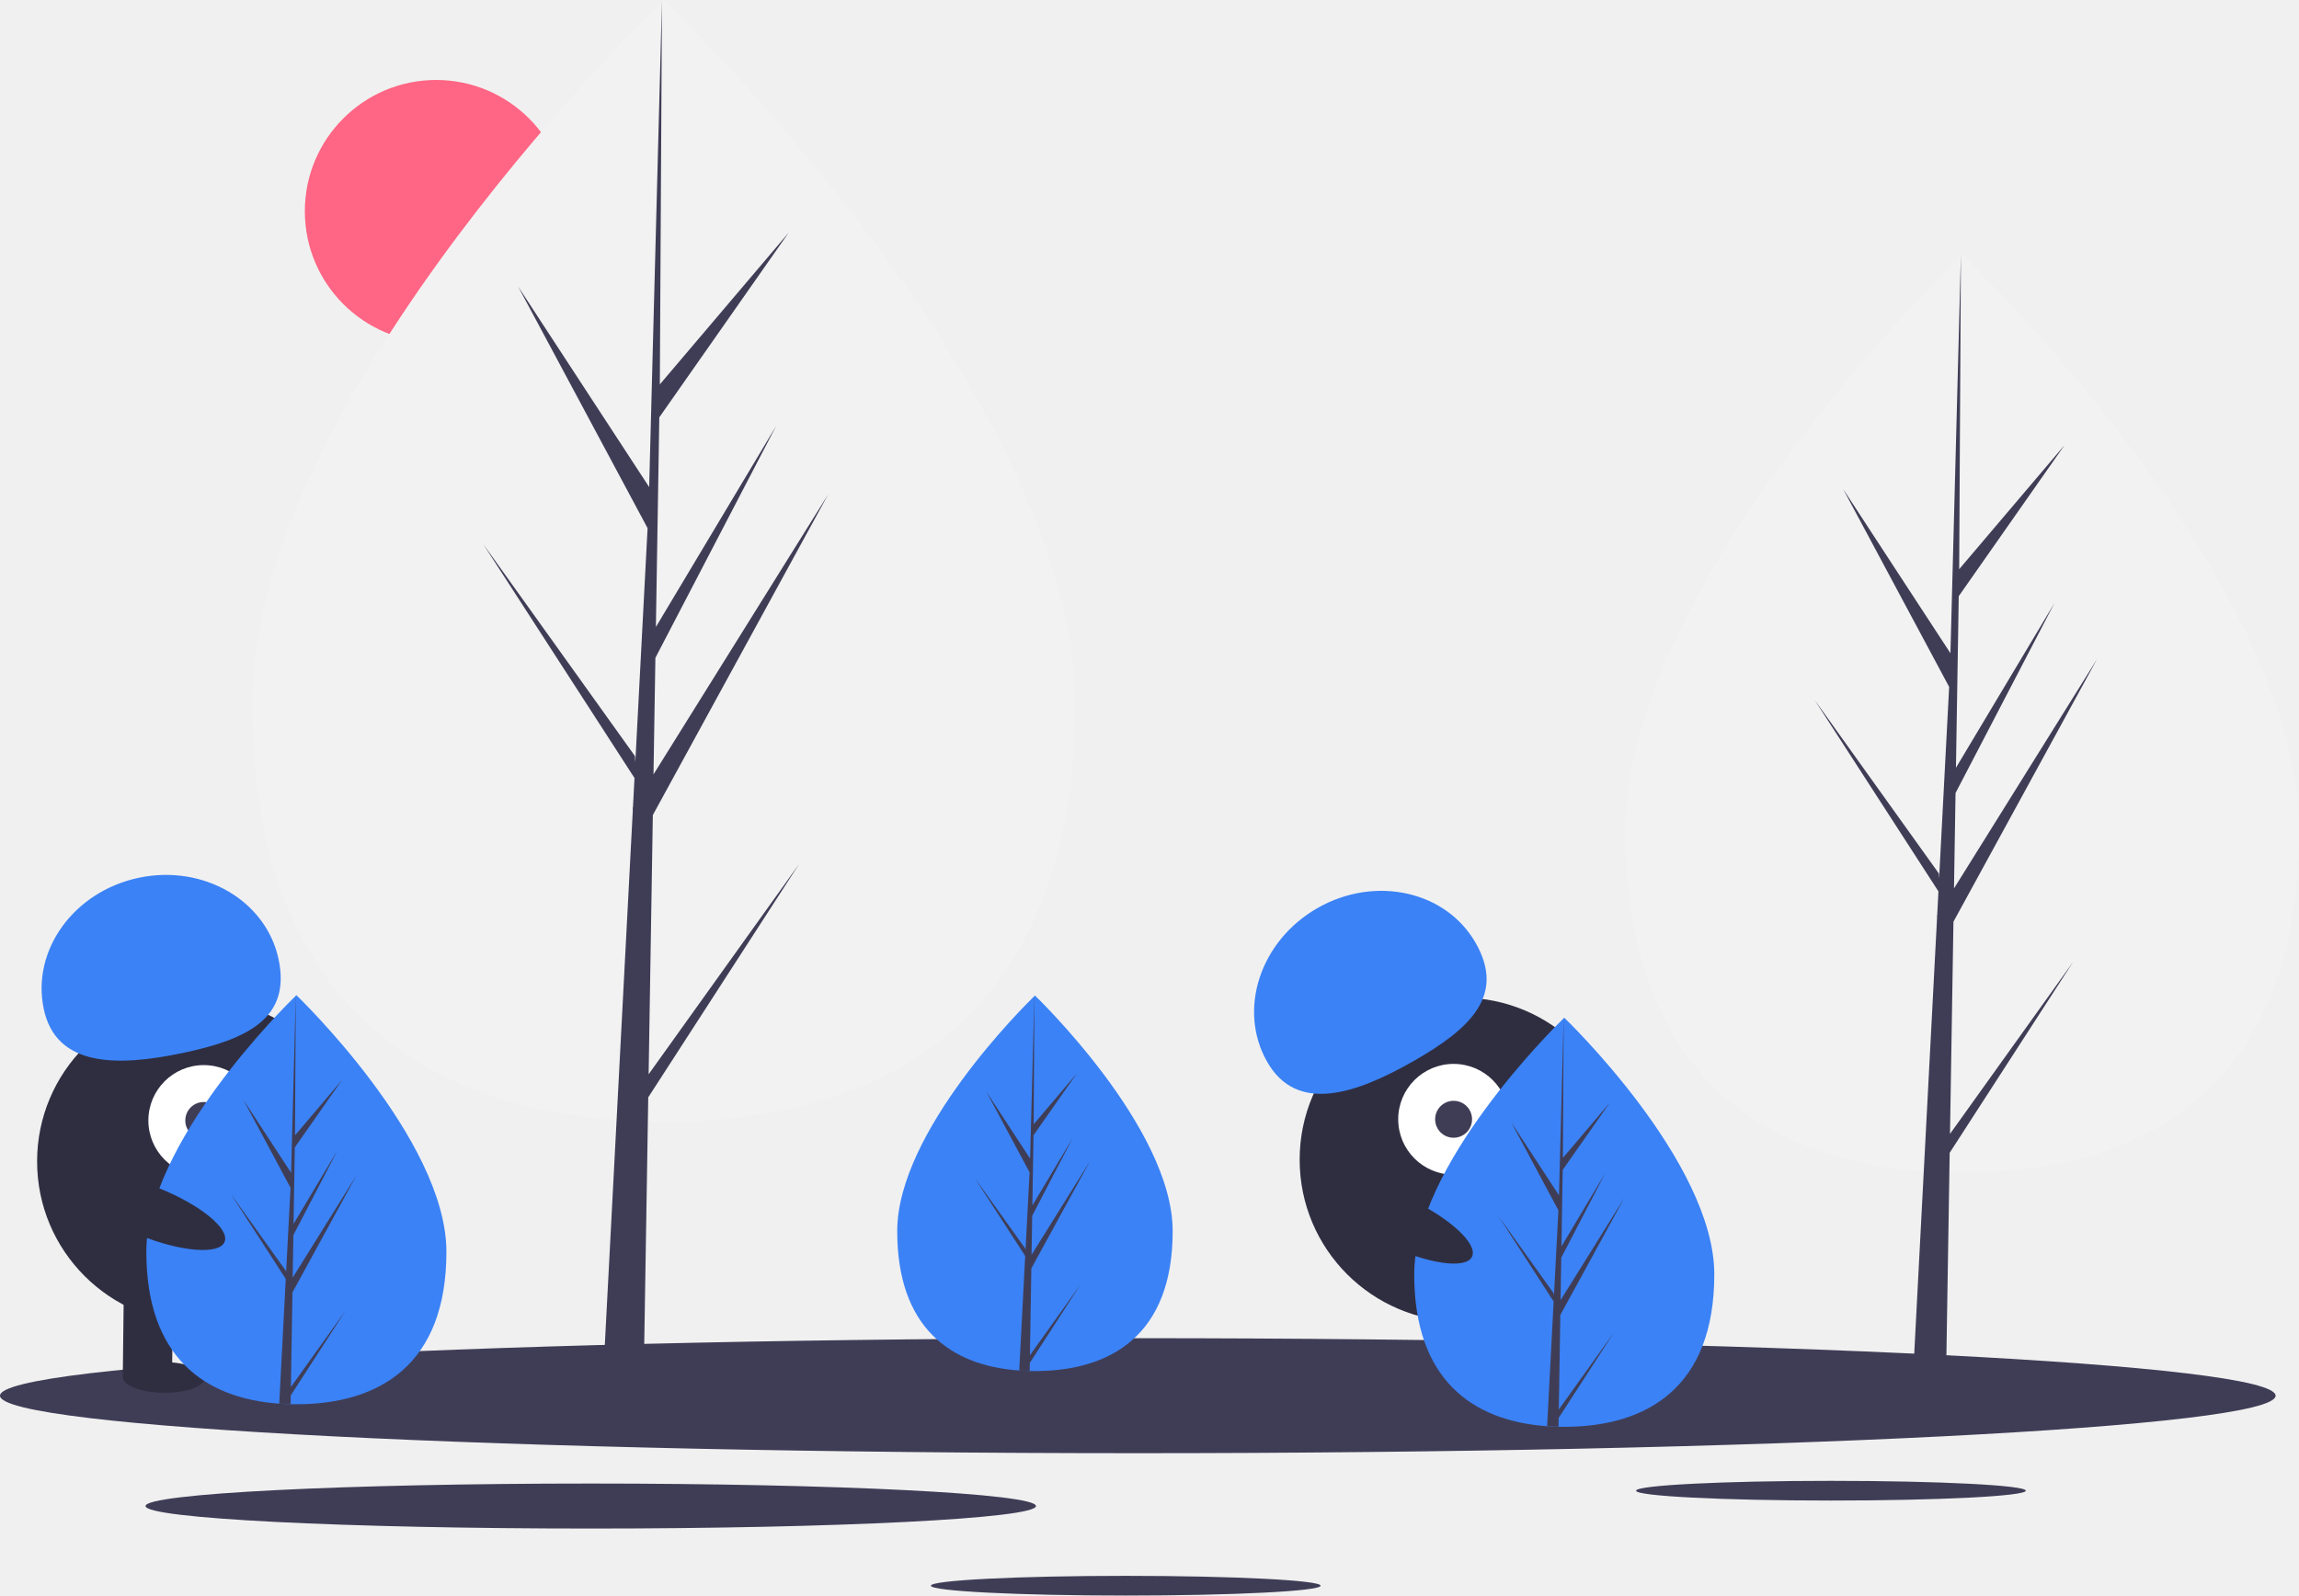
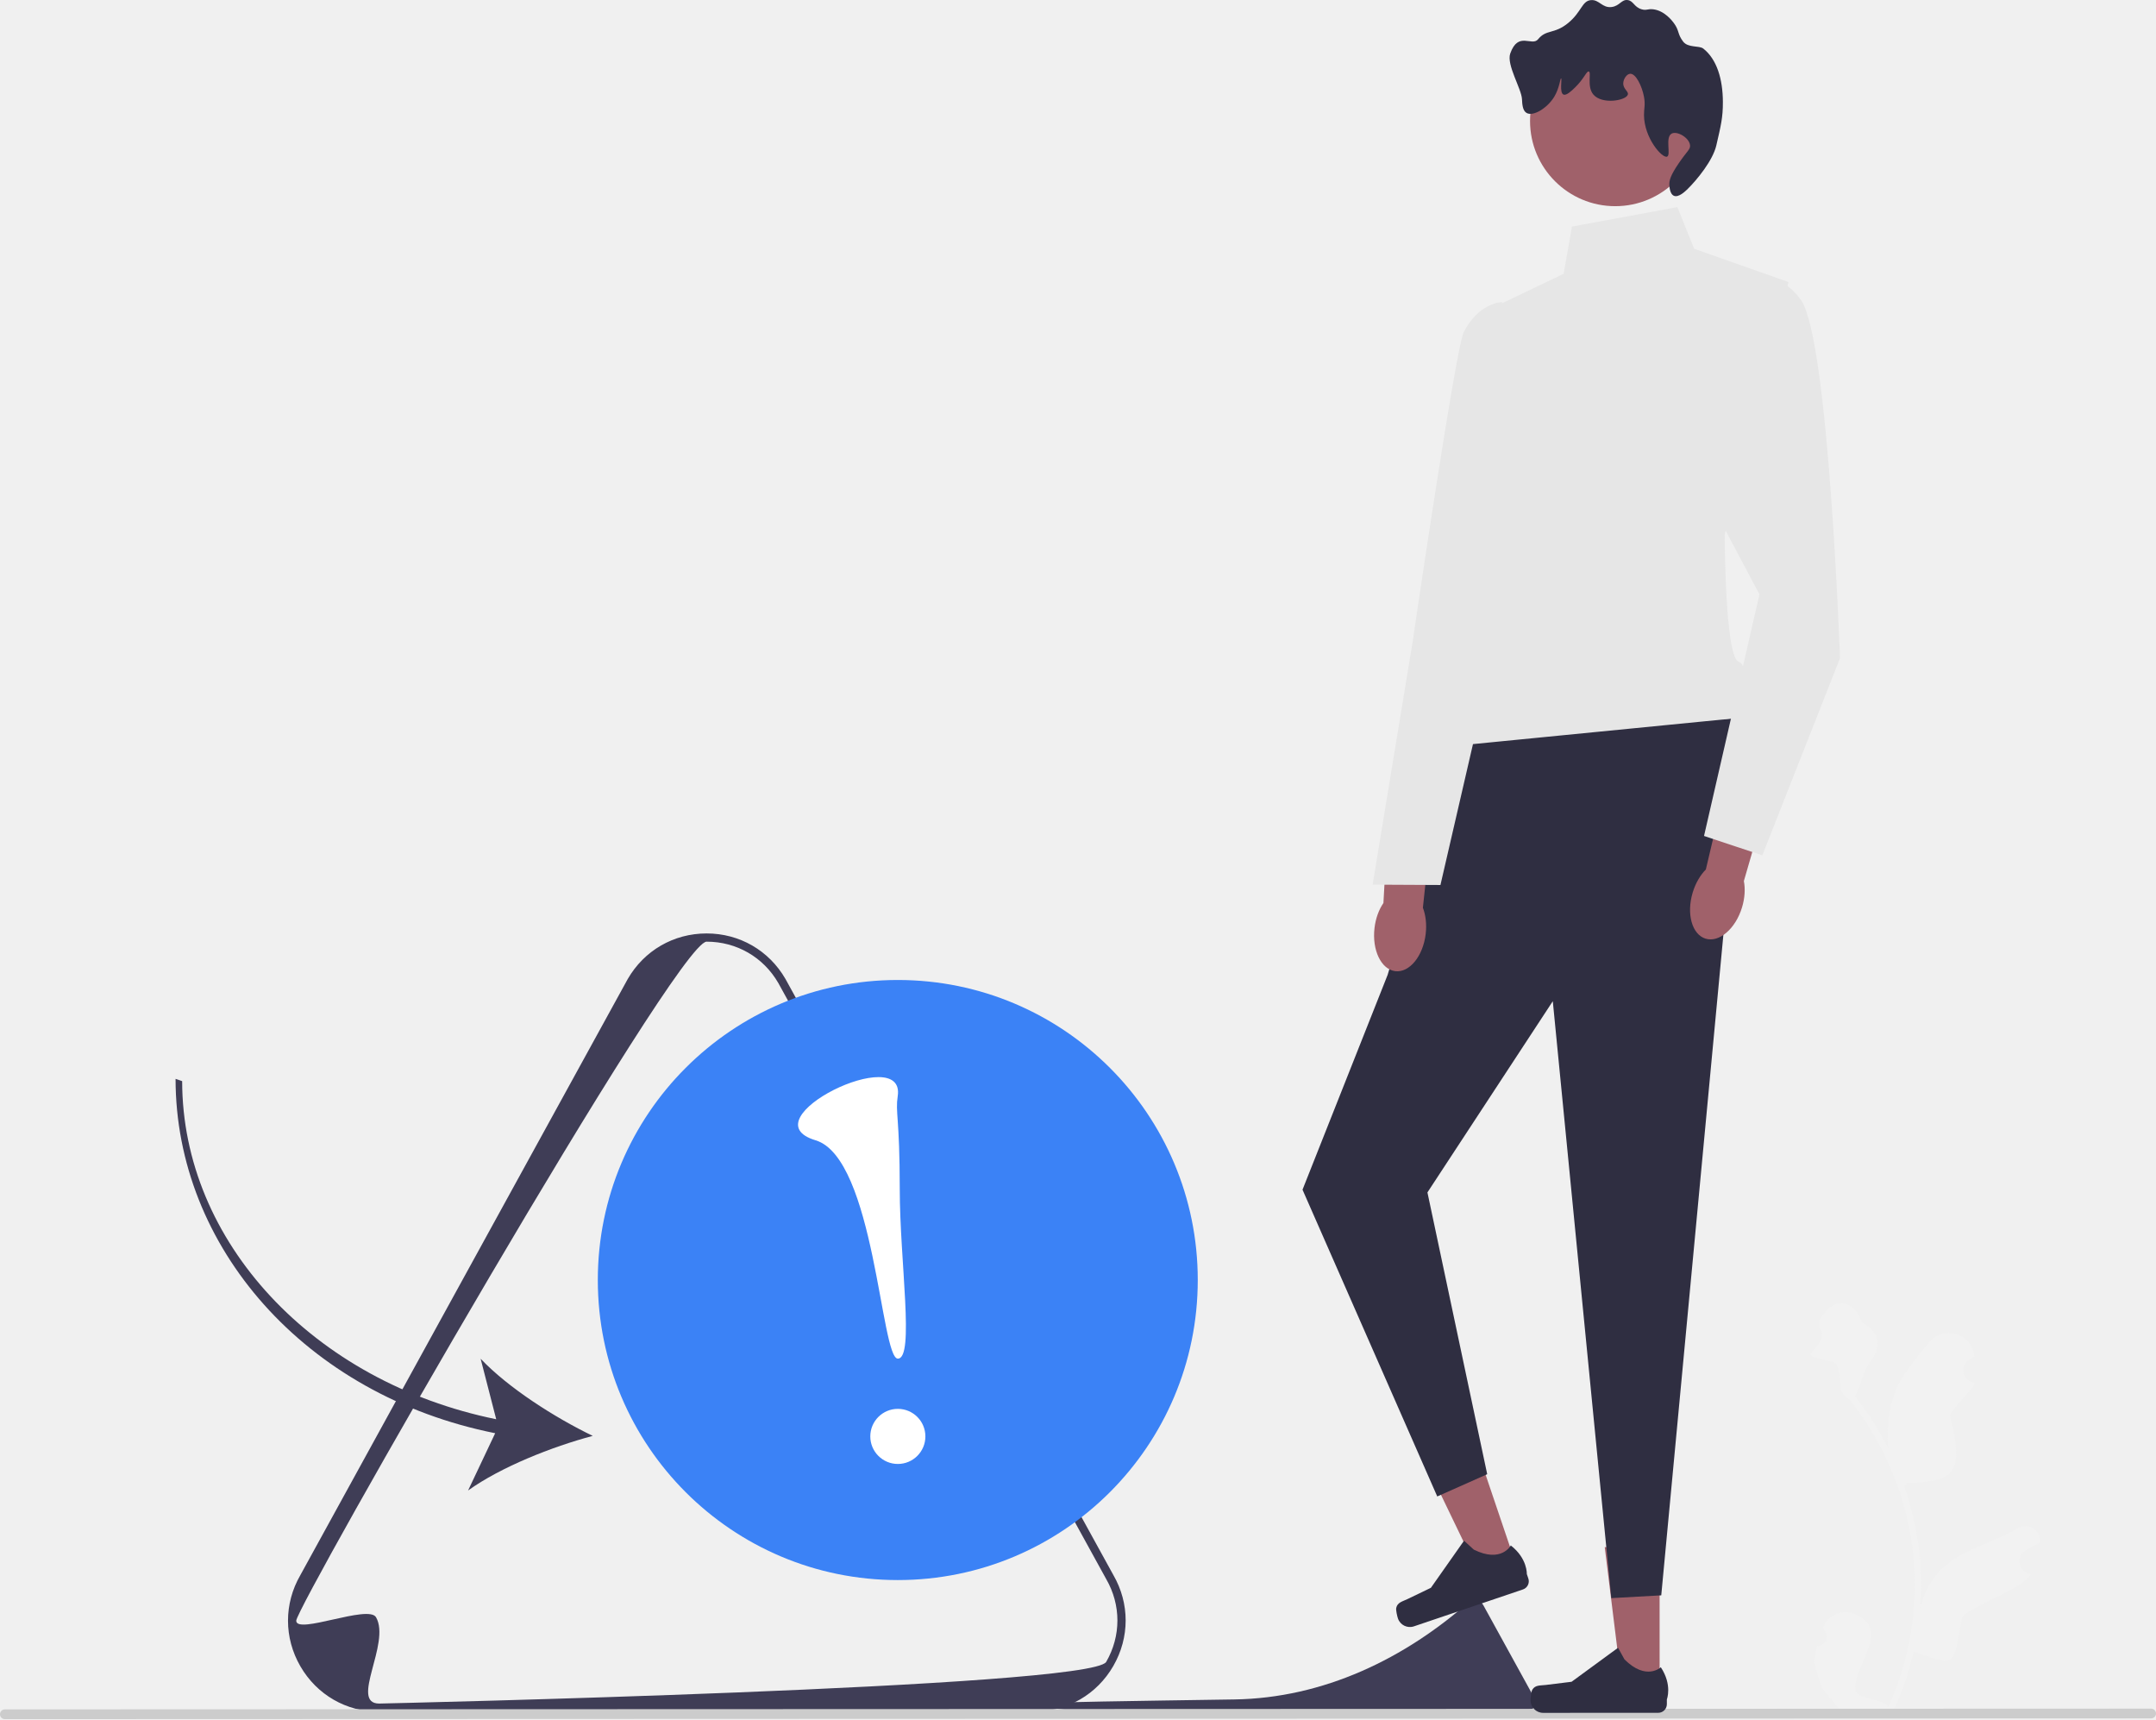
- <svg xmlns="http://www.w3.org/2000/svg" data-name="Layer 1" width="1120.592" height="777.916" viewBox="0 0 1120.592 777.916">
-   <circle cx="212.592" cy="103" r="64" fill="#ff6584" />
-   <path d="M563.68,404.164c0,151.011-89.774,203.739-200.516,203.739S162.649,555.175,162.649,404.164,363.165,61.042,363.165,61.042,563.68,253.152,563.68,404.164Z" transform="translate(-39.70387 -61.04208)" fill="#f2f2f2" />
-   <polygon points="316.156 523.761 318.21 397.378 403.674 241.024 318.532 377.552 319.455 320.725 378.357 207.605 319.699 305.687 319.699 305.687 321.359 203.481 384.433 113.423 321.621 187.409 322.658 0 316.138 248.096 316.674 237.861 252.547 139.704 315.646 257.508 309.671 371.654 309.493 368.625 235.565 265.329 309.269 379.328 308.522 393.603 308.388 393.818 308.449 394.99 293.29 684.589 313.544 684.589 315.974 535.005 389.496 421.285 316.156 523.761" fill="#3f3d56" />
-   <path d="M1160.296,466.014c0,123.61-73.484,166.77-164.132,166.77s-164.132-43.16-164.132-166.77S996.165,185.152,996.165,185.152,1160.296,342.404,1160.296,466.014Z" transform="translate(-39.70387 -61.04208)" fill="#f2f2f2" />
-   <polygon points="950.482 552.833 952.162 449.383 1022.119 321.4 952.426 433.154 953.182 386.639 1001.396 294.044 953.382 374.329 953.382 374.329 954.741 290.669 1006.369 216.952 954.954 277.514 955.804 124.11 950.467 327.188 950.906 318.811 898.414 238.464 950.064 334.893 945.173 428.327 945.027 425.847 884.514 341.294 944.844 434.608 944.232 446.293 944.123 446.469 944.173 447.428 931.764 684.478 948.343 684.478 950.332 562.037 1010.514 468.952 950.482 552.833" fill="#3f3d56" />
-   <ellipse cx="554.592" cy="680.479" rx="554.592" ry="28.034" fill="#3f3d56" />
-   <ellipse cx="892.445" cy="726.797" rx="94.989" ry="4.802" fill="#3f3d56" />
-   <ellipse cx="548.72" cy="773.114" rx="94.989" ry="4.802" fill="#3f3d56" />
-   <ellipse cx="287.944" cy="734.279" rx="217.014" ry="10.97" fill="#3f3d56" />
-   <circle cx="97.084" cy="566.27" r="79" fill="#2f2e41" />
-   <rect x="99.805" y="689.023" width="24" height="43" transform="translate(-31.32451 -62.31008) rotate(0.67509)" fill="#2f2e41" />
-   <rect x="147.802" y="689.589" width="24" height="43" transform="translate(-31.31452 -62.87555) rotate(0.67509)" fill="#2f2e41" />
-   <ellipse cx="119.546" cy="732.616" rx="7.5" ry="20" transform="translate(-654.1319 782.4795) rotate(-89.32491)" fill="#2f2e41" />
-   <ellipse cx="167.554" cy="732.182" rx="7.5" ry="20" transform="translate(-606.2547 830.0553) rotate(-89.32491)" fill="#2f2e41" />
-   <circle cx="99.319" cy="546.295" r="27" fill="#fff" />
-   <circle cx="99.319" cy="546.295" r="9" fill="#3f3d56" />
-   <path d="M61.026,552.946c-6.042-28.641,14.688-57.265,46.3-63.934s62.138,11.143,68.18,39.784-14.978,38.93-46.591,45.599S67.068,581.587,61.026,552.946Z" transform="translate(-39.70387 -61.04208)" fill="#3b82f6" />
-   <path d="M257.296,671.384c0,55.076-32.74,74.306-73.13,74.306q-1.404,0-2.803-.031c-1.871-.04-3.725-.129-5.556-.254-36.451-2.58-64.771-22.799-64.771-74.021,0-53.008,67.739-119.896,72.827-124.846l.009-.009c.196-.192.294-.285.294-.285S257.296,616.308,257.296,671.384Z" transform="translate(-39.70387 -61.04208)" fill="#3b82f6" />
-   <path d="M181.502,737.265l26.747-37.374-26.814,41.477-.071,4.291c-1.871-.04-3.725-.129-5.556-.254l2.883-55.103-.022-.428.049-.08.272-5.204-26.881-41.58,26.965,37.677.062,1.105,2.179-41.633-23.013-42.966,23.294,35.658,2.268-86.314.009-.294v.285l-.379,68.064,22.911-26.983-23.004,32.847-.606,37.276L204.185,621.958l-21.48,41.259-.339,20.723,31.056-49.791-31.171,57.023Z" transform="translate(-39.70387 -61.04208)" fill="#3f3d56" />
-   <circle cx="712.485" cy="565.415" r="79" fill="#2f2e41" />
-   <rect x="741.777" y="691.824" width="24" height="43" transform="translate(-215.9946 191.864) rotate(-17.08345)" fill="#2f2e41" />
-   <rect x="787.659" y="677.723" width="24" height="43" transform="matrix(0.95588, -0.29376, 0.29376, 0.95588, -209.8279, 204.7204)" fill="#2f2e41" />
-   <ellipse cx="767.887" cy="732.003" rx="20" ry="7.5" transform="translate(-220.8593 196.8331) rotate(-17.08345)" fill="#2f2e41" />
-   <ellipse cx="813.475" cy="716.946" rx="20" ry="7.5" transform="translate(-214.4248 209.561) rotate(-17.08345)" fill="#2f2e41" />
-   <circle cx="708.522" cy="545.71" r="27" fill="#fff" />
-   <circle cx="708.522" cy="545.71" r="9" fill="#3f3d56" />
-   <path d="M657.355,578.743c-14.49-25.433-3.478-59.016,24.594-75.009s62.576-8.341,77.065,17.093-2.391,41.644-30.463,57.637S671.845,604.176,657.355,578.743Z" transform="translate(-39.70387 -61.04208)" fill="#3b82f6" />
-   <path d="M611.296,661.299c0,50.557-30.054,68.21-67.13,68.21q-1.288,0-2.573-.029c-1.718-.037-3.419-.119-5.1-.233-33.461-2.368-59.457-20.929-59.457-67.948,0-48.659,62.181-110.059,66.852-114.603l.008-.008c.18-.176.27-.262.27-.262S611.296,610.742,611.296,661.299Z" transform="translate(-39.70387 -61.04208)" fill="#3b82f6" />
-   <path d="M541.72,721.774l24.553-34.307-24.614,38.074-.065,3.939c-1.718-.037-3.419-.119-5.1-.233l2.646-50.582-.02-.393.045-.074.249-4.777-24.675-38.168,24.753,34.585.057,1.014,2-38.217-21.125-39.44L541.806,625.928l2.082-79.232.008-.27v.262l-.348,62.48,21.031-24.769-21.117,30.152-.556,34.217,19.636-32.839-19.718,37.874-.311,19.023,28.508-45.706-28.614,52.344Z" transform="translate(-39.70387 -61.04208)" fill="#3f3d56" />
-   <path d="M875.296,682.384c0,55.076-32.74,74.306-73.13,74.306q-1.403,0-2.803-.031c-1.871-.04-3.725-.129-5.556-.254-36.451-2.58-64.771-22.799-64.771-74.021,0-53.008,67.739-119.896,72.827-124.846l.009-.009c.196-.192.294-.285.294-.285S875.296,627.308,875.296,682.384Z" transform="translate(-39.70387 -61.04208)" fill="#3b82f6" />
-   <path d="M799.502,748.265l26.747-37.374-26.814,41.477-.071,4.291c-1.871-.04-3.725-.129-5.556-.254l2.883-55.103-.022-.428.049-.08.272-5.204L770.108,654.011l26.965,37.677.062,1.105,2.179-41.633-23.013-42.966,23.294,35.658,2.268-86.314.009-.294v.285l-.379,68.064,22.911-26.983-23.004,32.847-.606,37.276L822.185,632.958l-21.48,41.259-.339,20.723,31.056-49.791-31.171,57.023Z" transform="translate(-39.70387 -61.04208)" fill="#3f3d56" />
-   <ellipse cx="721.517" cy="656.822" rx="12.4" ry="39.5" transform="translate(-220.8352 966.2232) rotate(-64.62574)" fill="#2f2e41" />
-   <ellipse cx="112.517" cy="651.822" rx="12.4" ry="39.5" transform="translate(-574.0794 452.7137) rotate(-68.15829)" fill="#2f2e41" />
+ <svg xmlns="http://www.w3.org/2000/svg" width="524.67" height="418.271" viewBox="0 0 524.67 418.271">
+   <path d="M442.174,400.477c2.066,.129,3.207-2.438,1.643-3.934l-.156-.618c.02-.049,.041-.099,.062-.148,1.232-2.94,4.625-4.332,7.571-3.114,9.314,3.851-.52,12.7,.22,18.688,.259,2.067,8.355,2.18,7.897,4.209,4.305-9.412,6.568-19.689,6.565-30.023-.001-2.597-.144-5.193-.435-7.783-.24-2.118-.57-4.224-.997-6.31-2.31-11.276-7.306-22.016-14.511-30.985-3.463-1.891-1.351-4.85-3.096-8.395-.627-1.279-6.218-1.307-6.451-2.709,.25,.033,3.864-3.721,2.671-5.577-.786-1.221-.541-2.776,.468-3.82,.099-.102,.192-.21,.278-.326,2.981-4.044,7.09-3.34,9.237,2.154,4.583,2.311,4.629,6.146,1.818,9.836-1.788,2.347-2.033,5.523-3.601,8.036,.162,.207,.33,.407,.491,.613,2.962,3.797,5.525,7.878,7.685,12.166-.612-4.766,.287-10.508,1.821-14.21,1.759-4.248,5.07-7.822,7.969-11.497,3.463-4.389,10.51-2.397,11.123,3.16,.006,.053,.012,.107,.017,.16-.429,.242-.849,.499-1.259,.771-2.339,1.548-1.528,5.174,1.244,5.601l.063,.01c-.154,1.544-5.633,6.407-6.02,7.912,3.705,14.308,.933,16.198-10.466,16.437l-.598,.852c1.08,3.106,1.95,6.286,2.602,9.507,.615,2.99,1.042,6.013,1.282,9.048,.298,3.83,.274,7.679-.048,11.503l.019-.136c.819-4.211,3.104-8.146,6.423-10.872,4.944-4.064,11.931-5.563,17.265-8.83,2.568-1.573,5.86,.457,5.412,3.435l-.022,.143c-.794,.323-1.569,.698-2.318,1.118-.429,.242-.85,.5-1.26,.772-2.339,1.548-1.528,5.175,1.245,5.6l.063,.01c.045,.006,.084,.013,.129,.019-1.362,3.236-14.336,7.801-16.711,10.392-2.31,12.498-1.175,12.126-11.811,8.49h-.006c-1.161,5.064-2.858,10.012-5.039,14.728l-18.02,.006c-.065-.2-.123-.407-.181-.607,1.666,.103,3.346,.005,4.986-.299-1.338-1.64-2.675-3.293-4.013-4.933-.032-.032-.058-.065-.084-.097l-.02-.025-1.855-6.107c.146-1.355,.385-2.698,.71-4.021l0-0v0Z" fill="#f2f2f2" />
+   <path d="M251.744,416.42l-159.457,.055c-8.011,.003-15.186-4.137-19.194-11.073-2.004-3.469-3.006-7.273-3.008-11.079-.001-3.805,.999-7.611,3-11.081l79.678-145.049c4.003-6.939,11.176-11.083,19.187-11.086s15.186,4.136,19.195,11.073l79.788,145.012c1.999,3.459,2.999,7.26,2.999,11.063-0,3.803-1,7.609-3.002,11.079-4.003,6.939-11.176,11.083-19.187,11.086h0Zm-179.655-22.099c-0,3.464,17.595-4,19.418-.845,3.646,6.31-6.509,21.002,.779,21,0,0,173.27-3.828,176.912-10.141,1.821-3.156,2.731-6.619,2.729-10.081s-.914-6.924-2.737-10.079l-79.788-145.012c-3.636-6.292-10.164-10.058-17.452-10.055-7.285,.003-99.861,161.749-99.861,165.213h0Z" fill="#3f3d56" />
+   <path d="M253.515,414.419c-1.999,4.001,91.614,2.771,92.721,2.771,0,0,26.312-.581,26.865-1.54,.276-.479,.415-1.005,.414-1.531s-.139-1.051-.416-1.53l-12.116-22.021c-.552-.956-1.543-1.527-2.65-1.527-.046,0-.114,.041-.202,.119-16.163,14.444-36.083,23.992-57.757,24.315-23.047,.343-46.732,.69-46.859,.944h0Z" fill="#3f3d56" />
+   <path d="M0,417.081c0,.66,.53,1.19,1.19,1.19l522.29-.181c.66-0,1.19-.53,1.19-1.19-0-.66-.53-1.19-1.19-1.19l-522.29,.181c-.66,0-1.19,.53-1.19,1.19Z" fill="#ccc" />
+   <g>
+     <polygon points="403.878 411.305 394.833 411.308 390.518 376.422 403.867 376.418 403.878 411.305" fill="#a0616a" />
+     <path d="M372.889,411.111h0c-.281,.474-.43,2.005-.429,2.557h0c.001,1.695,1.375,3.069,3.071,3.069l28.01-.01c1.157-0,2.094-.938,2.094-2.095l-0-1.166s1.384-3.505-1.47-7.824c0,0-3.544,3.384-8.844-1.912l-1.563-2.83-11.307,8.275-6.268,.774c-1.371,.169-2.587-.025-3.292,1.163h-0Z" fill="#2f2e41" />
+   </g>
+   <g>
+     <polygon points="369.197 381.468 360.63 384.366 345.369 352.7 358.014 348.421 369.197 381.468" fill="#a0616a" />
+     <path d="M339.779,391.208h0c-.115,.54,.235,2.037,.412,2.56h0c.544,1.606,2.286,2.467,3.892,1.924l26.532-8.98c1.096-.371,1.683-1.56,1.312-2.655l-.374-1.105s.189-3.764-3.898-6.942c0,0-2.274,4.341-8.991,1.021l-2.387-2.18-8.061,11.46-5.69,2.741c-1.245,.6-2.459,.805-2.747,2.156l-0,0Z" fill="#2f2e41" />
+   </g>
+   <polygon points="355.226 179.09 337.683 237.191 316.972 289.452 349.761 364.086 361.918 358.677 347.371 290.117 377.878 243.594 392.114 388.826 404.273 388.147 420.763 212.843 423.114 174.676 355.226 179.09" fill="#2f2e41" />
+   <path d="M408.21,50.385l-25.668,4.738-2.023,11.485-15.534,7.436-8.077,84.443s-13.504,17.568-2.694,22.969l68.901-6.779s3.373-12.49-.005-13.675-3.388-31.02-3.388-31.02l15.516-61.366-22.97-8.098-4.057-10.131Z" fill="#e6e6e6" />
+   <circle cx="393.07" cy="29.436" r="20.728" fill="#a0616a" />
+   <path d="M406.796,32.512c-1.654,.905-.085,5.229-1.118,5.602-1.195,.432-5.552-4.527-5.606-10.082-.016-1.681,.371-2.488-.002-4.482-.487-2.607-1.98-5.683-3.363-5.601-.82,.048-1.62,1.207-1.68,2.241-.084,1.449,1.324,2.02,1.121,2.801-.386,1.487-6.298,2.514-8.403,.003-1.65-1.968-.385-5.425-1.122-5.602-.544-.13-1.128,1.772-3.36,3.923-.841,.81-2.092,2.015-2.8,1.682-1.024-.482-.28-3.876-.562-3.921-.233-.037-.379,2.349-1.679,4.482-1.67,2.741-5.114,4.854-6.721,3.924-.985-.57-1.062-2.156-1.122-3.361-.124-2.538-3.813-8.376-2.859-11.092,1.942-5.526,5.27-1.631,6.775-3.475,2.038-2.497,3.866-1.154,7.281-3.924,3.337-2.706,3.366-5.425,5.6-5.604,2.012-.161,2.728,1.985,5.042,1.679,1.961-.26,2.387-1.924,3.921-1.682,1.404,.222,1.496,1.688,3.362,2.24,1.191,.352,1.453-.157,2.801-.001,2.806,.326,4.69,2.881,5.043,3.359,1.361,1.845,.833,2.623,2.242,4.481,1.216,1.602,3.909,.922,4.922,1.722,3.309,2.614,4.731,7.435,4.76,12.93,.02,3.843-.481,5.785-1.599,10.636-.849,3.683-4.782,8.443-6.95,10.566-.582,.57-2.214,2.167-3.361,1.682-1.087-.46-1.12-2.528-1.121-2.801-.005-.939,.245-2.101,2.239-5.043,2.094-3.09,2.926-3.443,2.799-4.483-.224-1.838-3.164-3.521-4.483-2.799h0Z" fill="#2f2e41" />
+   <g>
+     <path d="M334.495,225.76c-.645,5.403,1.619,10.115,5.057,10.526s6.748-3.636,7.393-9.039c.282-2.365,.007-4.598-.68-6.395l2.446-22.927-10.783-.919-1.267,22.699c-1.091,1.585-1.884,3.69-2.166,6.055h0Z" fill="#a0616a" />
+     <path d="M365.491,73.498s-5.587,.079-9.286,7.304c-1.966,3.839-12.482,75.628-12.482,75.628l-9.687,58.808,16.502,.083,12.859-55.693,10.817-32.301-8.723-53.829Z" fill="#e6e6e6" />
+   </g>
+   <path d="M411.93,217.13c-1.58,5.207-.175,10.242,3.138,11.248s7.28-2.4,8.86-7.606c.692-2.279,.811-4.525,.449-6.415l6.419-22.145-10.456-2.791-5.218,22.127c-1.351,1.37-2.5,3.304-3.192,5.583v-0Z" fill="#a0616a" />
+   <path d="M423.416,69.632s8.104-6.082,14.863,3.372c6.758,9.455,9.487,87.139,9.487,87.139l-18.898,47.968-14.188-4.724,13.49-58.775-23.659-44.576,18.904-30.405h-0Z" fill="#e6e6e6" />
+   <g>
+     <circle cx="218.48" cy="311.431" r="73" fill="#3b82f6" />
+     <g>
+       <circle cx="218.493" cy="349.479" r="6.703" fill="#fff" />
+       <path d="M218.464,266.681c-.616,4.091,.487,4.947,.494,22.585,.006,17.638,3.666,41.286-.471,41.287s-5.65-48.803-20.017-53.122c-16.891-5.078,21.988-23.994,19.995-10.75Z" fill="#fff" />
+     </g>
+   </g>
+   <path d="M120.503,348.702l-6.595,13.935c7.973-5.717,20.427-10.646,30.338-13.286-9.234-4.46-20.533-11.652-27.284-18.772l3.793,14.724c-44.474-9.059-76.411-43.177-76.425-82.259l-1.606-.553c.014,40.823,31.51,76.961,77.779,86.21Z" fill="#3f3d56" />
</svg>
